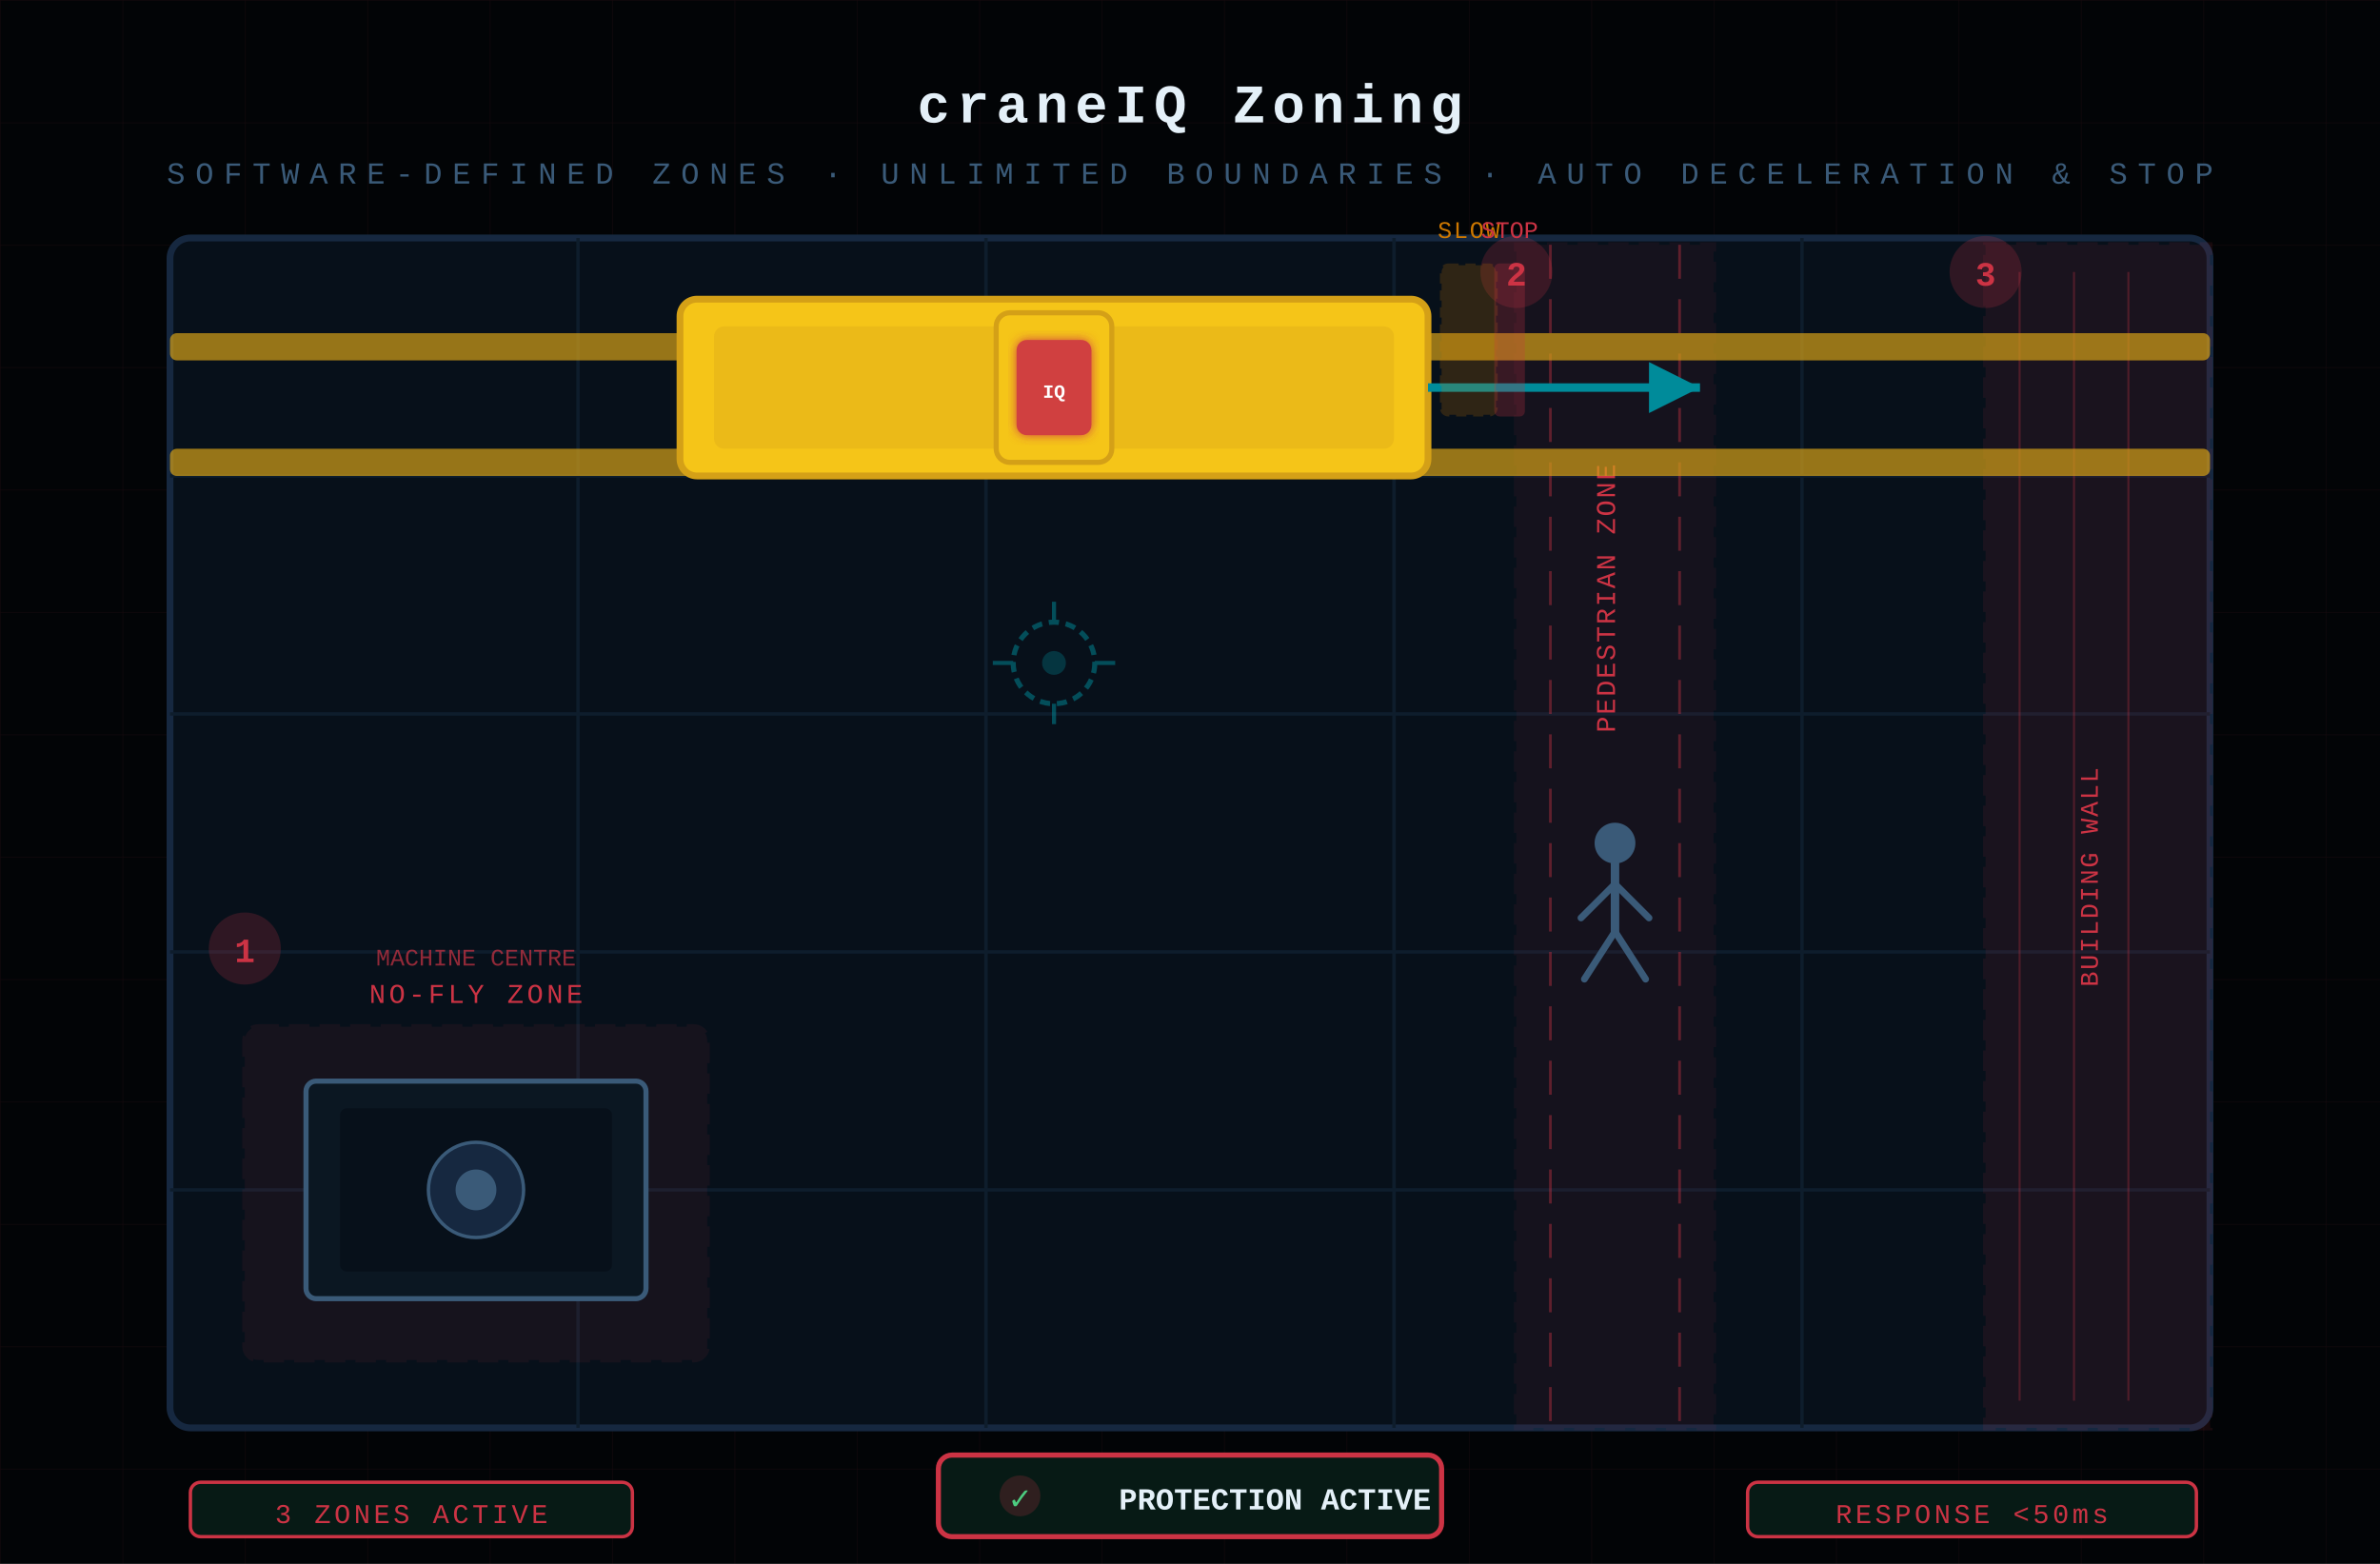
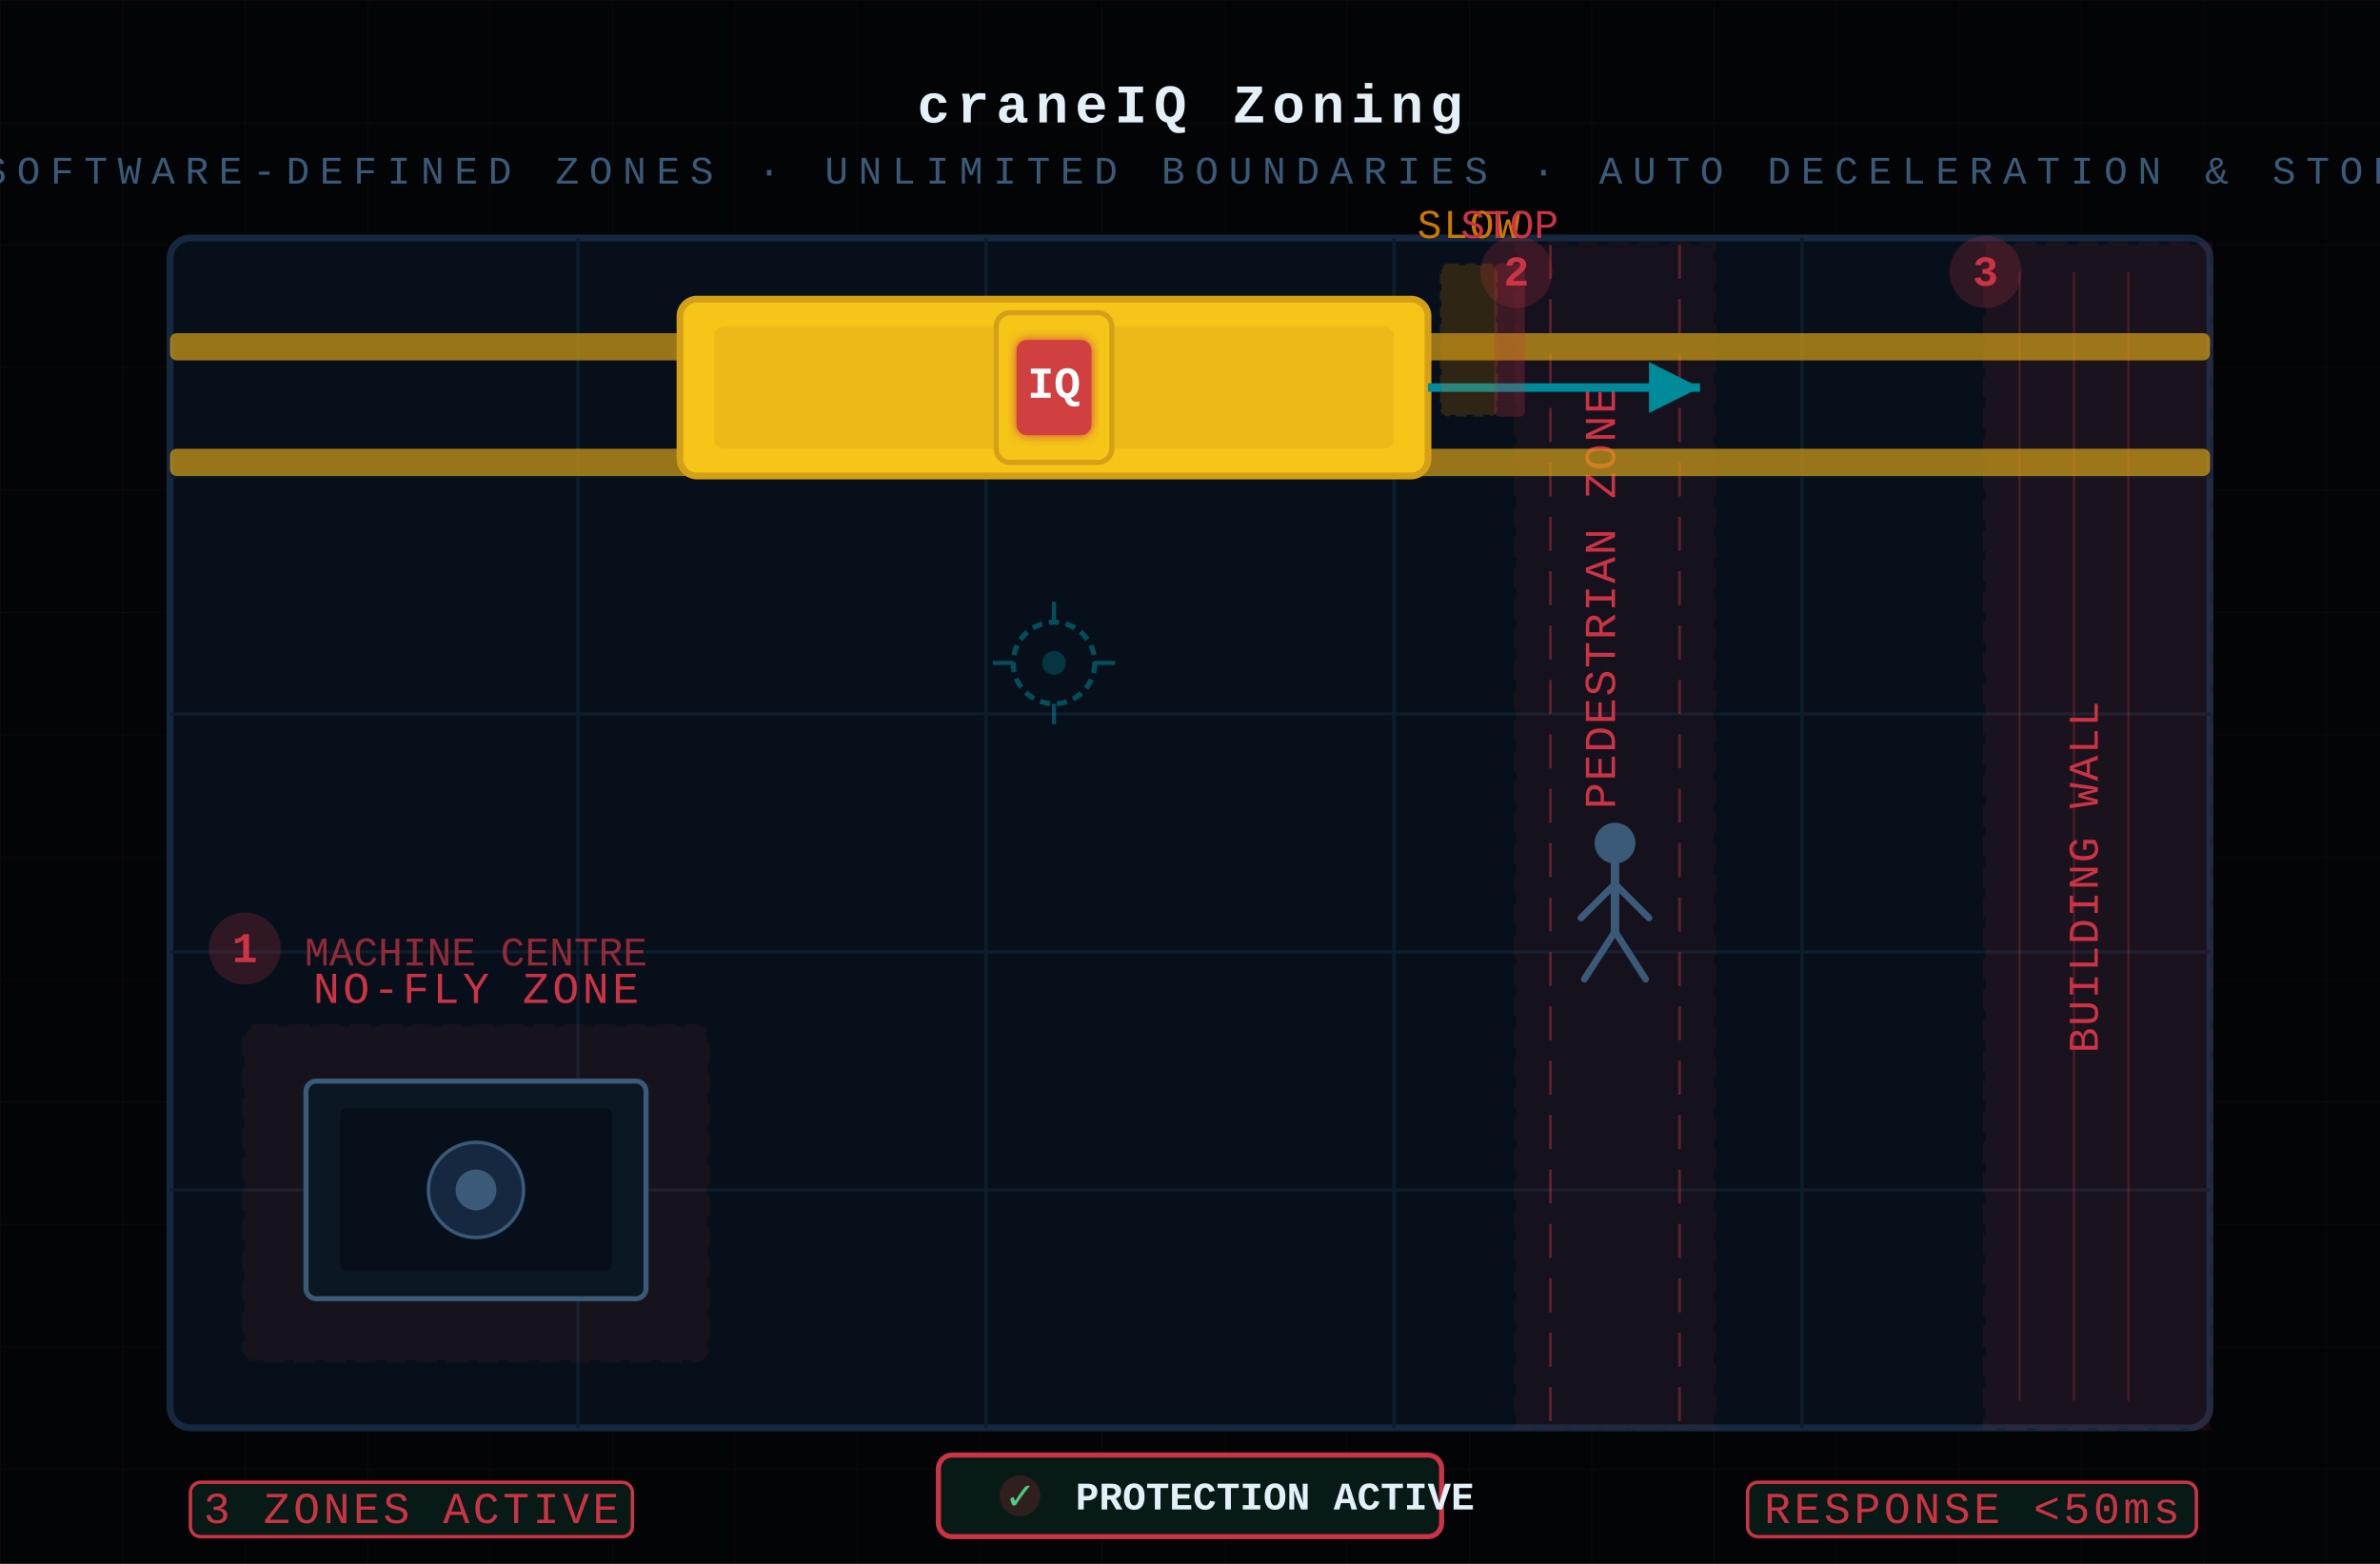
<svg xmlns="http://www.w3.org/2000/svg" viewBox="0 0 700 460" font-family="'Share Tech Mono', 'Courier New', monospace">
  <defs>
    <pattern id="grid4" width="36" height="36" patternUnits="userSpaceOnUse">
      <path d="M 36 0 L 0 0 0 36" fill="none" stroke="#cc3344" stroke-width="0.3" opacity="0.1" />
    </pattern>
    <filter id="gz">
      <feGaussianBlur stdDeviation="3" result="blur" />
      <feMerge>
        <feMergeNode in="blur" />
        <feMergeNode in="SourceGraphic" />
      </feMerge>
    </filter>
    <filter id="gzs">
      <feGaussianBlur stdDeviation="1.5" result="blur" />
      <feMerge>
        <feMergeNode in="blur" />
        <feMergeNode in="SourceGraphic" />
      </feMerge>
    </filter>
    <marker id="arr" markerWidth="8" markerHeight="8" refX="6" refY="3" orient="auto">
      <path d="M 0 0 L 6 3 L 0 6 Z" fill="#008B9A" />
    </marker>
  </defs>
  <rect width="700" height="460" fill="#020406" />
  <rect width="700" height="460" fill="url(#grid4)" />
  <text x="350" y="36" text-anchor="middle" fill="#e4f0f8" font-size="16" font-weight="bold" letter-spacing="2">craneIQ Zoning</text>
-   <text x="350" y="54" text-anchor="middle" fill="#3a5a78" font-size="9" letter-spacing="3">SOFTWARE-DEFINED ZONES · UNLIMITED BOUNDARIES · AUTO DECELERATION &amp; STOP</text>
+   <text x="350" y="54" text-anchor="middle" fill="#3a5a78" font-size="11.5" letter-spacing="3">SOFTWARE-DEFINED ZONES · UNLIMITED BOUNDARIES · AUTO DECELERATION &amp; STOP</text>
  <rect x="50" y="70" width="600" height="350" rx="6" fill="#07101a" stroke="#162840" stroke-width="2" />
  <line x1="50" y1="140" x2="650" y2="140" stroke="#0e1d2c" stroke-width="1" />
  <line x1="50" y1="210" x2="650" y2="210" stroke="#0e1d2c" stroke-width="1" />
  <line x1="50" y1="280" x2="650" y2="280" stroke="#0e1d2c" stroke-width="1" />
  <line x1="50" y1="350" x2="650" y2="350" stroke="#0e1d2c" stroke-width="1" />
  <line x1="170" y1="70" x2="170" y2="420" stroke="#0e1d2c" stroke-width="1" />
  <line x1="290" y1="70" x2="290" y2="420" stroke="#0e1d2c" stroke-width="1" />
  <line x1="410" y1="70" x2="410" y2="420" stroke="#0e1d2c" stroke-width="1" />
  <line x1="530" y1="70" x2="530" y2="420" stroke="#0e1d2c" stroke-width="1" />
  <rect x="72" y="302" width="136" height="98" rx="4" fill="#cc3344" opacity="0.08" stroke="#cc3344" stroke-width="1.5" stroke-dasharray="6 3" />
  <rect x="90" y="318" width="100" height="64" rx="3" fill="#0b1722" stroke="#3a5a78" stroke-width="1.5" />
  <rect x="100" y="326" width="80" height="48" rx="2" fill="#07101a" />
  <circle cx="140" cy="350" r="14" fill="#162840" stroke="#3a5a78" stroke-width="1" />
  <circle cx="140" cy="350" r="6" fill="#3a5a78" />
-   <text x="140" y="295" text-anchor="middle" fill="#cc3344" font-size="8" letter-spacing="1">NO-FLY ZONE</text>
-   <text x="140" y="284" text-anchor="middle" fill="#cc3344" font-size="7" opacity="0.7">MACHINE CENTRE</text>
+   <text x="140" y="295" text-anchor="middle" fill="#cc3344" font-size="13" letter-spacing="1">NO-FLY ZONE</text>
+   <text x="140" y="284" text-anchor="middle" fill="#cc3344" font-size="12" opacity="0.7">MACHINE CENTRE</text>
  <circle cx="72" cy="279" r="10" fill="#cc3344" opacity="0.2" stroke="#cc3344" stroke-width="1.2" />
-   <text x="72" y="283" text-anchor="middle" fill="#cc3344" font-size="10" font-weight="bold">1</text>
+   <text x="72" y="283" text-anchor="middle" fill="#cc3344" font-size="12.5" font-weight="bold">1</text>
  <rect x="446" y="72" width="58" height="348" rx="0" fill="#cc3344" opacity="0.07" stroke="#cc3344" stroke-width="1.5" stroke-dasharray="6 3" />
  <line x1="456" y1="72" x2="456" y2="420" stroke="#cc3344" stroke-width="0.8" stroke-dasharray="10 6" opacity="0.4" />
  <line x1="494" y1="72" x2="494" y2="420" stroke="#cc3344" stroke-width="0.8" stroke-dasharray="10 6" opacity="0.4" />
  <circle cx="475" cy="248" r="6" fill="#3a5a78" />
  <line x1="475" y1="254" x2="475" y2="274" stroke="#3a5a78" stroke-width="2.5" stroke-linecap="round" />
  <line x1="475" y1="260" x2="465" y2="270" stroke="#3a5a78" stroke-width="2" stroke-linecap="round" />
  <line x1="475" y1="260" x2="485" y2="270" stroke="#3a5a78" stroke-width="2" stroke-linecap="round" />
  <line x1="475" y1="274" x2="466" y2="288" stroke="#3a5a78" stroke-width="2" stroke-linecap="round" />
  <line x1="475" y1="274" x2="484" y2="288" stroke="#3a5a78" stroke-width="2" stroke-linecap="round" />
-   <text x="475" y="176" text-anchor="middle" fill="#cc3344" font-size="8" letter-spacing="0.5" transform="rotate(-90,475,176)">PEDESTRIAN ZONE</text>
+   <text x="475" y="176" text-anchor="middle" fill="#cc3344" font-size="13" letter-spacing="0.5" transform="rotate(-90,475,176)">PEDESTRIAN ZONE</text>
  <circle cx="446" cy="80" r="10" fill="#cc3344" opacity="0.2" stroke="#cc3344" stroke-width="1.2" />
-   <text x="446" y="84" text-anchor="middle" fill="#cc3344" font-size="10" font-weight="bold">2</text>
+   <text x="446" y="84" text-anchor="middle" fill="#cc3344" font-size="12.5" font-weight="bold">2</text>
  <rect x="584" y="72" width="66" height="348" rx="0" fill="#cc3344" opacity="0.1" stroke="#cc3344" stroke-width="1.5" stroke-dasharray="6 3" />
-   <text x="617" y="258" text-anchor="middle" fill="#cc3344" font-size="7.5" letter-spacing="0.5" transform="rotate(-90,617,258)">BUILDING WALL</text>
+   <text x="617" y="258" text-anchor="middle" fill="#cc3344" font-size="12.5" letter-spacing="0.5" transform="rotate(-90,617,258)">BUILDING WALL</text>
  <line x1="594" y1="80" x2="594" y2="412" stroke="#cc3344" stroke-width="0.6" opacity="0.3" />
  <line x1="610" y1="80" x2="610" y2="412" stroke="#cc3344" stroke-width="0.6" opacity="0.3" />
  <line x1="626" y1="80" x2="626" y2="412" stroke="#cc3344" stroke-width="0.6" opacity="0.3" />
  <circle cx="584" cy="80" r="10" fill="#cc3344" opacity="0.2" stroke="#cc3344" stroke-width="1.2" />
-   <text x="584" y="84" text-anchor="middle" fill="#cc3344" font-size="10" font-weight="bold">3</text>
+   <text x="584" y="84" text-anchor="middle" fill="#cc3344" font-size="12.5" font-weight="bold">3</text>
  <rect x="50" y="98" width="600" height="8" rx="2" fill="#D4A017" opacity="0.7" />
  <rect x="50" y="132" width="600" height="8" rx="2" fill="#D4A017" opacity="0.7" />
  <rect x="200" y="88" width="220" height="52" rx="5" fill="#F5C518" stroke="#D4A017" stroke-width="2" />
  <rect x="210" y="96" width="200" height="36" rx="3" fill="#D4A017" opacity="0.3" />
  <rect x="293" y="92" width="34" height="44" rx="4" fill="#F5C518" stroke="#D4A017" stroke-width="1.5" />
  <rect x="299" y="100" width="22" height="28" rx="3" fill="#cc3344" opacity="0.9" filter="url(#gzs)" />
-   <text x="310" y="117" text-anchor="middle" fill="#fff" font-size="5.5" font-weight="bold">IQ</text>
+   <text x="310" y="117" text-anchor="middle" fill="#fff" font-size="13" font-weight="bold">IQ</text>
  <g opacity="0.5">
    <circle cx="310" cy="195" r="12" fill="none" stroke="#008B9A" stroke-width="1.5" stroke-dasharray="3 2" />
    <circle cx="310" cy="195" r="3.5" fill="#008B9A" opacity="0.6" />
    <line x1="292" y1="195" x2="298" y2="195" stroke="#008B9A" stroke-width="1.2" />
    <line x1="322" y1="195" x2="328" y2="195" stroke="#008B9A" stroke-width="1.2" />
    <line x1="310" y1="177" x2="310" y2="183" stroke="#008B9A" stroke-width="1.2" />
    <line x1="310" y1="207" x2="310" y2="213" stroke="#008B9A" stroke-width="1.2" />
  </g>
  <path d="M 420 114 L 500 114" fill="none" stroke="#008B9A" stroke-width="2.5" marker-end="url(#arr)" />
  <rect x="424" y="78" width="16" height="44" rx="2" fill="#cc7700" opacity="0.2" stroke="#cc7700" stroke-width="1" stroke-dasharray="3 2" />
-   <text x="432" y="70" text-anchor="middle" fill="#cc7700" font-size="7" letter-spacing="0.5">SLOW</text>
+   <text x="432" y="70" text-anchor="middle" fill="#cc7700" font-size="12" letter-spacing="0.5">SLOW</text>
  <rect x="440" y="78" width="8" height="44" rx="1" fill="#cc3344" opacity="0.25" stroke="#cc3344" stroke-width="1" />
-   <text x="444" y="70" text-anchor="middle" fill="#cc3344" font-size="7">STOP</text>
+   <text x="444" y="70" text-anchor="middle" fill="#cc3344" font-size="12">STOP</text>
  <rect x="56" y="436" width="130" height="16" rx="3" fill="#071a15" stroke="#cc3344" stroke-width="1" />
-   <text x="121" y="448" text-anchor="middle" fill="#cc3344" font-size="8" letter-spacing="1">3 ZONES ACTIVE</text>
+   <text x="121" y="448" text-anchor="middle" fill="#cc3344" font-size="13" letter-spacing="1">3 ZONES ACTIVE</text>
  <rect x="276" y="428" width="148" height="24" rx="4" fill="#071a15" stroke="#cc3344" stroke-width="1.5" />
  <circle cx="300" cy="440" r="6" fill="#cc3344" opacity="0.2" />
-   <text x="300" y="444" text-anchor="middle" fill="#4ccc80" font-size="10">✓</text>
-   <text x="375" y="444" text-anchor="middle" fill="#e4f0f8" font-size="9" font-weight="bold">PROTECTION ACTIVE</text>
+   <text x="300" y="444" text-anchor="middle" fill="#4ccc80" font-size="12.5">✓</text>
+   <text x="375" y="444" text-anchor="middle" fill="#e4f0f8" font-size="11.5" font-weight="bold">PROTECTION ACTIVE</text>
  <rect x="514" y="436" width="132" height="16" rx="3" fill="#071a15" stroke="#cc3344" stroke-width="1" />
-   <text x="580" y="448" text-anchor="middle" fill="#cc3344" font-size="8" letter-spacing="1">RESPONSE &lt;50ms</text>
+   <text x="580" y="448" text-anchor="middle" fill="#cc3344" font-size="13" letter-spacing="1">RESPONSE &lt;50ms</text>
</svg>
